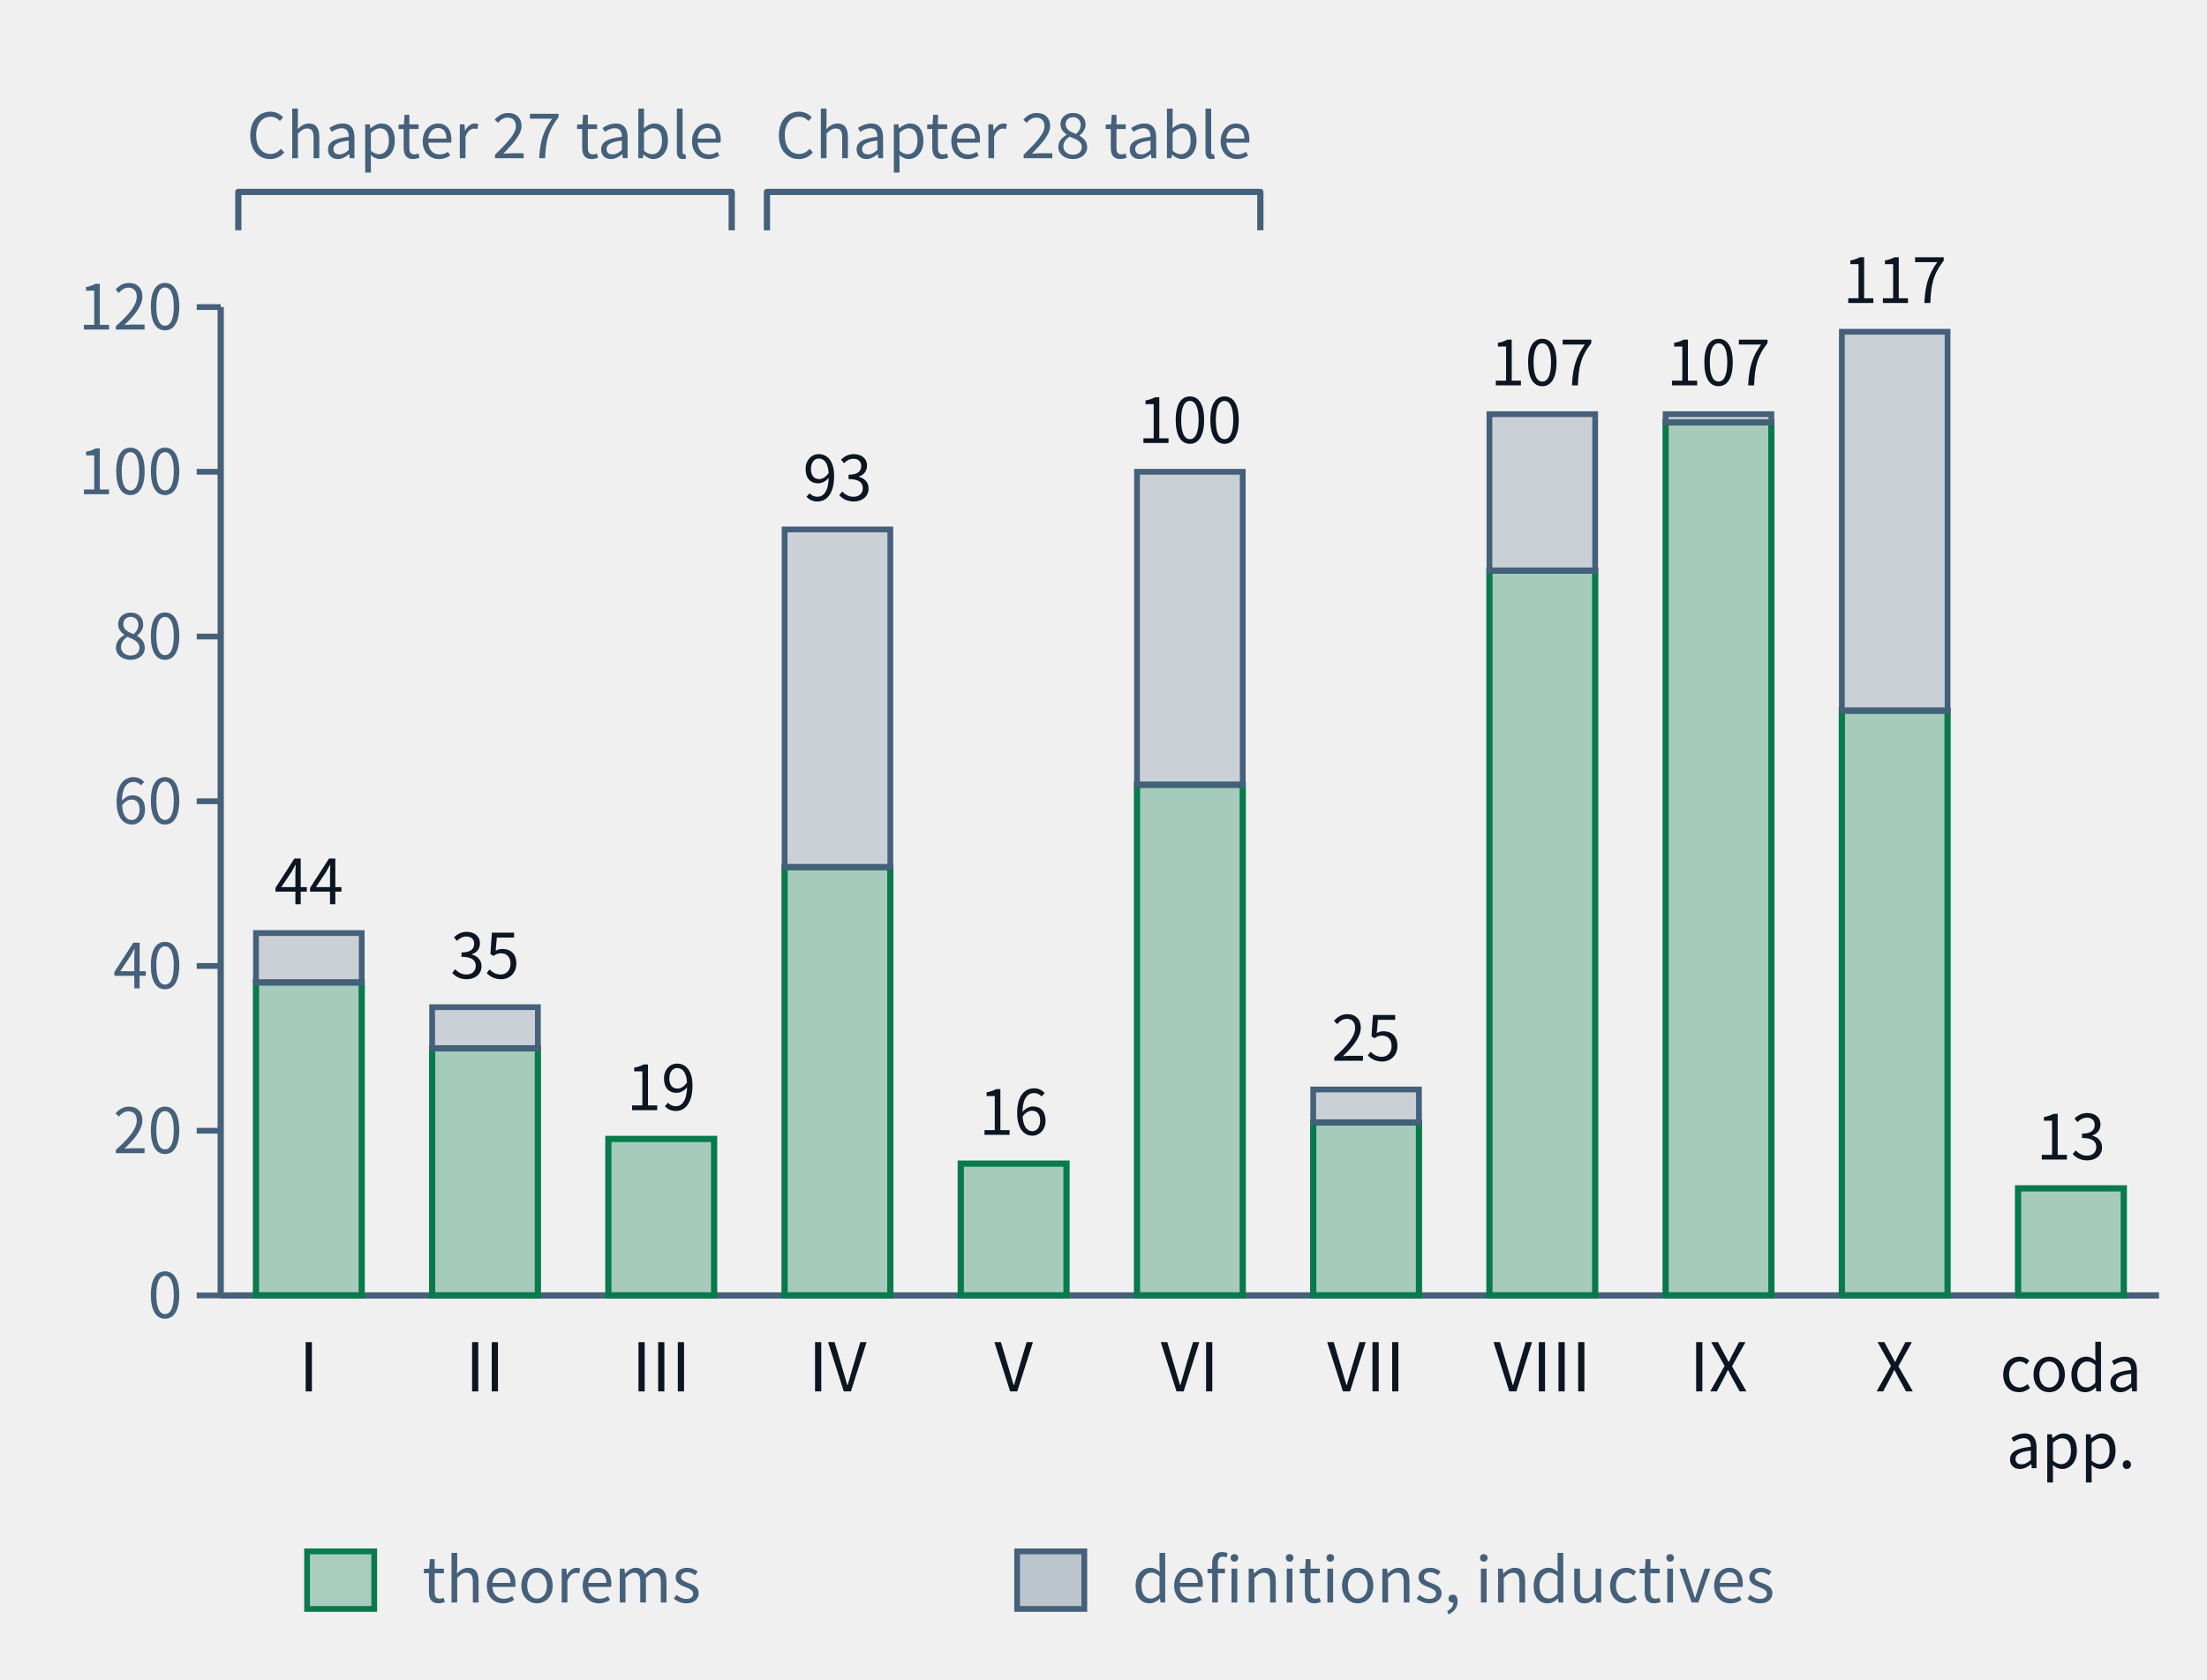
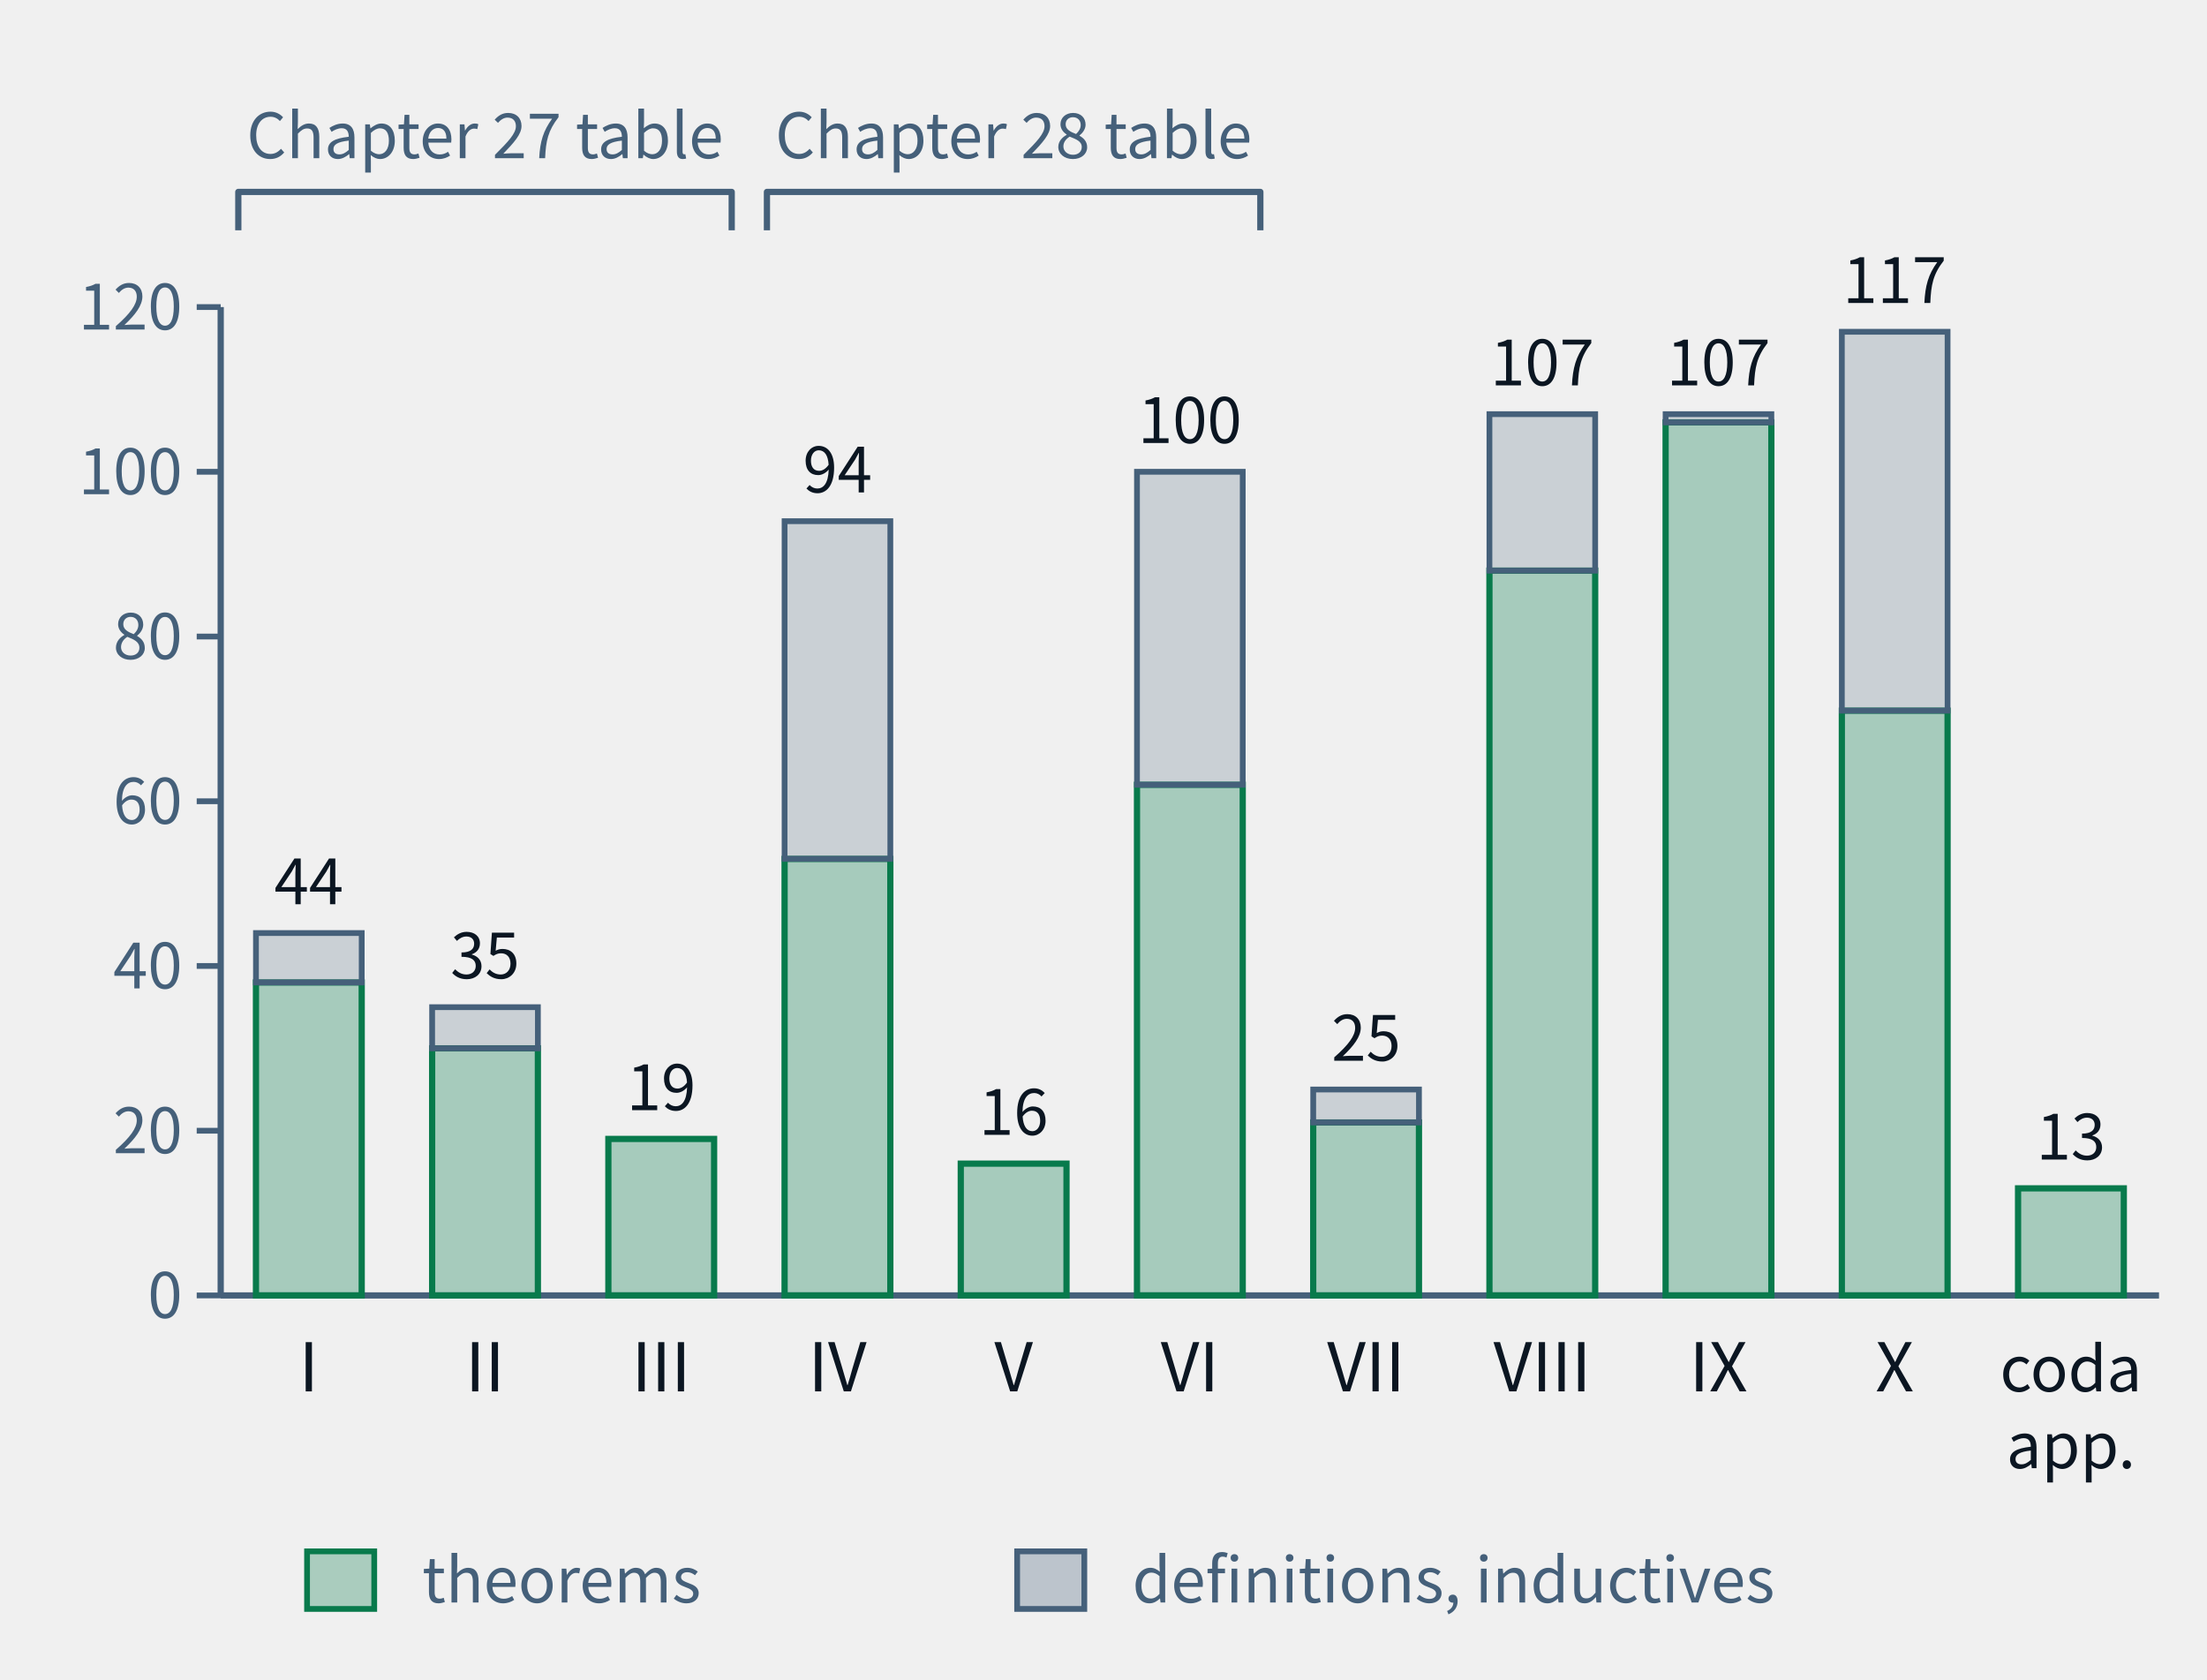
- <svg xmlns="http://www.w3.org/2000/svg" class="tr-fig" data-tr-fig="ch28-declaration-parts" data-lang="en" viewBox="0 0 460 350" width="460" height="350" font-family="'Noto Sans SC', 'Noto Sans CJK SC', 'Source Sans 3', 'PingFang SC', 'Microsoft YaHei', system-ui, sans-serif" role="img" aria-label="A bar chart. Along the bottom are Parts I to X and 'coda and appendices'; each bar is the number of distinct declarations the chapters of that part cite with lean=, green below for declarations of kind theorem in the lock, grey above for definitions and inductive types. I: 38 theorems, 6 other; II: 30 theorems, 5 other; III: 19 theorems, 0 other; IV: 52 theorems, 41 other; V: 16 theorems, 0 other; VI: 62 theorems, 38 other; VII: 21 theorems, 4 other; VIII: 88 theorems, 19 other; IX: 106 theorems, 1 other; X: 71 theorems, 46 other; coda and appendices: 13 theorems, 0 other. Two braces above the bars mark Parts I–III as the Chapter 27 audit table and Parts IV–VI as the Chapter 28 audit table.">
+ <svg xmlns="http://www.w3.org/2000/svg" class="tr-fig" data-tr-fig="ch28-declaration-parts" data-lang="en" viewBox="0 0 460 350" width="460" height="350" font-family="'Noto Sans SC', 'Noto Sans CJK SC', 'Source Sans 3', 'PingFang SC', 'Microsoft YaHei', system-ui, sans-serif" role="img" aria-label="A bar chart. Along the bottom are Parts I to X and 'coda and appendices'; each bar is the number of distinct declarations the chapters of that part cite with lean=, green below for declarations of kind theorem in the lock, grey above for definitions and inductive types. I: 38 theorems, 6 other; II: 30 theorems, 5 other; III: 19 theorems, 0 other; IV: 53 theorems, 41 other; V: 16 theorems, 0 other; VI: 62 theorems, 38 other; VII: 21 theorems, 4 other; VIII: 88 theorems, 19 other; IX: 106 theorems, 1 other; X: 71 theorems, 46 other; coda and appendices: 13 theorems, 0 other. Two braces above the bars mark Parts I–III as the Chapter 27 audit table and Parts IV–VI as the Chapter 28 audit table.">
  <style>.ts-ink{stroke:#0b1622}.tf-ink{fill:#0b1622}.ts-dim{stroke:#45607a}.tf-dim{fill:#45607a}.ts-faint{stroke:#9db3c4}.tf-faint{fill:#9db3c4}.ts-edge{stroke:#b9d0dd}.tf-edge{fill:#b9d0dd}.ts-hot{stroke:#5f9bb5}.tf-hot{fill:#5f9bb5}.ts-bg{stroke:#ffffff}.tf-bg{fill:#ffffff}.ts-panel{stroke:#eef5f9}.tf-panel{fill:#eef5f9}.ts-sheet{stroke:#f7fbfd}.tf-sheet{fill:#f7fbfd}.ts-cyan{stroke:#007c8a}.tf-cyan{fill:#007c8a}.ts-magenta{stroke:#b0128f}.tf-magenta{fill:#b0128f}.ts-amber{stroke:#946200}.tf-amber{fill:#946200}.ts-violet{stroke:#5a45c8}.tf-violet{fill:#5a45c8}.ts-ok{stroke:#087a4c}.tf-ok{fill:#087a4c}.ts-warn{stroke:#c21f3a}.tf-warn{fill:#c21f3a}.ts-blue{stroke:#1d5fd0}.tf-blue{fill:#1d5fd0}.ts-orange{stroke:#b85410}.tf-orange{fill:#b85410}.ts-sigma{stroke:#28405a}.tf-sigma{fill:#28405a}@media (prefers-color-scheme:dark){.ts-ink{stroke:#d4efff}.tf-ink{fill:#d4efff}.ts-dim{stroke:#6f8ea5}.tf-dim{fill:#6f8ea5}.ts-faint{stroke:#34506a}.tf-faint{fill:#34506a}.ts-edge{stroke:#143049}.tf-edge{fill:#143049}.ts-hot{stroke:#1f5d7c}.tf-hot{fill:#1f5d7c}.ts-bg{stroke:#03060c}.tf-bg{fill:#03060c}.ts-panel{stroke:#07101b}.tf-panel{fill:#07101b}.ts-sheet{stroke:#050c16}.tf-sheet{fill:#050c16}.ts-cyan{stroke:#19f0ff}.tf-cyan{fill:#19f0ff}.ts-magenta{stroke:#ff2fd0}.tf-magenta{fill:#ff2fd0}.ts-amber{stroke:#ffc83d}.tf-amber{fill:#ffc83d}.ts-violet{stroke:#9d8cff}.tf-violet{fill:#9d8cff}.ts-ok{stroke:#46ffb2}.tf-ok{fill:#46ffb2}.ts-warn{stroke:#ff5064}.tf-warn{fill:#ff5064}.ts-blue{stroke:#2a7bff}.tf-blue{fill:#2a7bff}.ts-orange{stroke:#ff8a3c}.tf-orange{fill:#ff8a3c}.ts-sigma{stroke:#cfe3ff}.tf-sigma{fill:#cfe3ff}}</style>
  <line x1="46" y1="64" x2="46" y2="270" class="ts-dim" stroke-width="1.3" fill="none" />
  <line x1="41" y1="270" x2="46" y2="270" class="ts-dim" stroke-width="1.2" fill="none" />
  <text class="tf-dim" x="38" y="274.68" font-size="13" text-anchor="end">0</text>
  <line x1="41" y1="235.67" x2="46" y2="235.67" class="ts-dim" stroke-width="1.2" fill="none" />
  <text class="tf-dim" x="38" y="240.35" font-size="13" text-anchor="end">20</text>
  <line x1="41" y1="201.33" x2="46" y2="201.33" class="ts-dim" stroke-width="1.2" fill="none" />
  <text class="tf-dim" x="38" y="206.01" font-size="13" text-anchor="end">40</text>
  <line x1="41" y1="167" x2="46" y2="167" class="ts-dim" stroke-width="1.2" fill="none" />
  <text class="tf-dim" x="38" y="171.68" font-size="13" text-anchor="end">60</text>
  <line x1="41" y1="132.67" x2="46" y2="132.67" class="ts-dim" stroke-width="1.2" fill="none" />
  <text class="tf-dim" x="38" y="137.35" font-size="13" text-anchor="end">80</text>
  <line x1="41" y1="98.33" x2="46" y2="98.33" class="ts-dim" stroke-width="1.2" fill="none" />
  <text class="tf-dim" x="38" y="103.01" font-size="13" text-anchor="end">100</text>
  <line x1="41" y1="64" x2="46" y2="64" class="ts-dim" stroke-width="1.2" fill="none" />
  <text class="tf-dim" x="38" y="68.68" font-size="13" text-anchor="end">120</text>
  <line x1="46" y1="270" x2="450" y2="270" class="ts-dim" stroke-width="1.3" fill="none" />
  <rect x="53.35" y="204.77" width="22.04" height="65.23" class="ts-ok tf-ok" stroke-width="1.3" fill-opacity="0.32" />
  <rect x="53.35" y="194.47" width="22.04" height="10.3" class="ts-dim tf-dim" stroke-width="1.2" fill-opacity="0.22" />
  <text class="tf-ink" x="64.36" y="188.47" font-size="13" text-anchor="middle">44</text>
  <text class="tf-ink" x="64.36" y="290" font-size="14" text-anchor="middle">I</text>
  <rect x="90.07" y="218.5" width="22.04" height="51.5" class="ts-ok tf-ok" stroke-width="1.3" fill-opacity="0.32" />
  <rect x="90.07" y="209.92" width="22.04" height="8.58" class="ts-dim tf-dim" stroke-width="1.2" fill-opacity="0.22" />
  <text class="tf-ink" x="101.09" y="203.92" font-size="13" text-anchor="middle">35</text>
  <text class="tf-ink" x="101.09" y="290" font-size="14" text-anchor="middle">II</text>
  <rect x="126.8" y="237.38" width="22.04" height="32.62" class="ts-ok tf-ok" stroke-width="1.3" fill-opacity="0.32" />
  <text class="tf-ink" x="137.82" y="231.38" font-size="13" text-anchor="middle">19</text>
  <text class="tf-ink" x="137.82" y="290" font-size="14" text-anchor="middle">III</text>
-   <rect x="163.53" y="180.73" width="22.04" height="89.27" class="ts-ok tf-ok" stroke-width="1.3" fill-opacity="0.32" />
-   <rect x="163.53" y="110.35" width="22.04" height="70.38" class="ts-dim tf-dim" stroke-width="1.2" fill-opacity="0.22" />
-   <text class="tf-ink" x="174.55" y="104.35" font-size="13" text-anchor="middle">93</text>
+   <rect x="163.53" y="179.02" width="22.04" height="90.98" class="ts-ok tf-ok" stroke-width="1.3" fill-opacity="0.32" />
+   <rect x="163.53" y="108.63" width="22.04" height="70.38" class="ts-dim tf-dim" stroke-width="1.2" fill-opacity="0.22" />
+   <text class="tf-ink" x="174.55" y="102.63" font-size="13" text-anchor="middle">94</text>
  <text class="tf-ink" x="174.55" y="290" font-size="14" text-anchor="middle">IV</text>
  <rect x="200.25" y="242.53" width="22.04" height="27.47" class="ts-ok tf-ok" stroke-width="1.3" fill-opacity="0.32" />
  <text class="tf-ink" x="211.27" y="236.53" font-size="13" text-anchor="middle">16</text>
  <text class="tf-ink" x="211.27" y="290" font-size="14" text-anchor="middle">V</text>
  <rect x="236.98" y="163.57" width="22.04" height="106.43" class="ts-ok tf-ok" stroke-width="1.3" fill-opacity="0.32" />
  <rect x="236.98" y="98.33" width="22.04" height="65.23" class="ts-dim tf-dim" stroke-width="1.2" fill-opacity="0.22" />
  <text class="tf-ink" x="248" y="92.33" font-size="13" text-anchor="middle">100</text>
  <text class="tf-ink" x="248" y="290" font-size="14" text-anchor="middle">VI</text>
  <rect x="273.71" y="233.95" width="22.04" height="36.05" class="ts-ok tf-ok" stroke-width="1.3" fill-opacity="0.32" />
  <rect x="273.71" y="227.08" width="22.04" height="6.87" class="ts-dim tf-dim" stroke-width="1.2" fill-opacity="0.22" />
  <text class="tf-ink" x="284.73" y="221.08" font-size="13" text-anchor="middle">25</text>
  <text class="tf-ink" x="284.73" y="290" font-size="14" text-anchor="middle">VII</text>
  <rect x="310.44" y="118.93" width="22.04" height="151.07" class="ts-ok tf-ok" stroke-width="1.3" fill-opacity="0.32" />
  <rect x="310.44" y="86.32" width="22.04" height="32.62" class="ts-dim tf-dim" stroke-width="1.2" fill-opacity="0.22" />
  <text class="tf-ink" x="321.45" y="80.32" font-size="13" text-anchor="middle">107</text>
  <text class="tf-ink" x="321.45" y="290" font-size="14" text-anchor="middle">VIII</text>
  <rect x="347.16" y="88.03" width="22.04" height="181.97" class="ts-ok tf-ok" stroke-width="1.3" fill-opacity="0.32" />
  <rect x="347.16" y="86.32" width="22.04" height="1.72" class="ts-dim tf-dim" stroke-width="1.2" fill-opacity="0.22" />
  <text class="tf-ink" x="358.18" y="80.32" font-size="13" text-anchor="middle">107</text>
  <text class="tf-ink" x="358.18" y="290" font-size="14" text-anchor="middle">IX</text>
  <rect x="383.89" y="148.12" width="22.04" height="121.88" class="ts-ok tf-ok" stroke-width="1.3" fill-opacity="0.32" />
  <rect x="383.89" y="69.15" width="22.04" height="78.97" class="ts-dim tf-dim" stroke-width="1.2" fill-opacity="0.22" />
  <text class="tf-ink" x="394.91" y="63.15" font-size="13" text-anchor="middle">117</text>
  <text class="tf-ink" x="394.91" y="290" font-size="14" text-anchor="middle">X</text>
  <rect x="420.62" y="247.68" width="22.04" height="22.32" class="ts-ok tf-ok" stroke-width="1.3" fill-opacity="0.32" />
  <text class="tf-ink" x="431.64" y="241.68" font-size="13" text-anchor="middle">13</text>
  <text class="tf-ink" x="431.64" y="290" font-size="13" text-anchor="middle">coda</text>
  <text class="tf-ink" x="431.64" y="306" font-size="13" text-anchor="middle">app.</text>
  <path d="M49.67 48 L49.67 40 L152.51 40 L152.51 48" class="ts-dim" stroke-width="1.3" stroke-linejoin="round" fill="none" />
  <text class="tf-dim" x="101.09" y="32.98" font-size="13" text-anchor="middle">Chapter 27 table</text>
  <path d="M159.85 48 L159.85 40 L262.69 40 L262.69 48" class="ts-dim" stroke-width="1.3" stroke-linejoin="round" fill="none" />
  <text class="tf-dim" x="211.27" y="32.98" font-size="13" text-anchor="middle">Chapter 28 table</text>
  <rect x="64" y="323.34" width="14" height="12" class="ts-ok tf-ok" stroke-width="1.2" fill-opacity="0.3" />
  <text class="tf-dim" x="88" y="334" font-size="13">theorems</text>
  <rect x="212" y="323.34" width="14" height="12" class="ts-dim tf-dim" stroke-width="1.2" fill-opacity="0.3" />
  <text class="tf-dim" x="236" y="334" font-size="13">definitions, inductives</text>
</svg>
